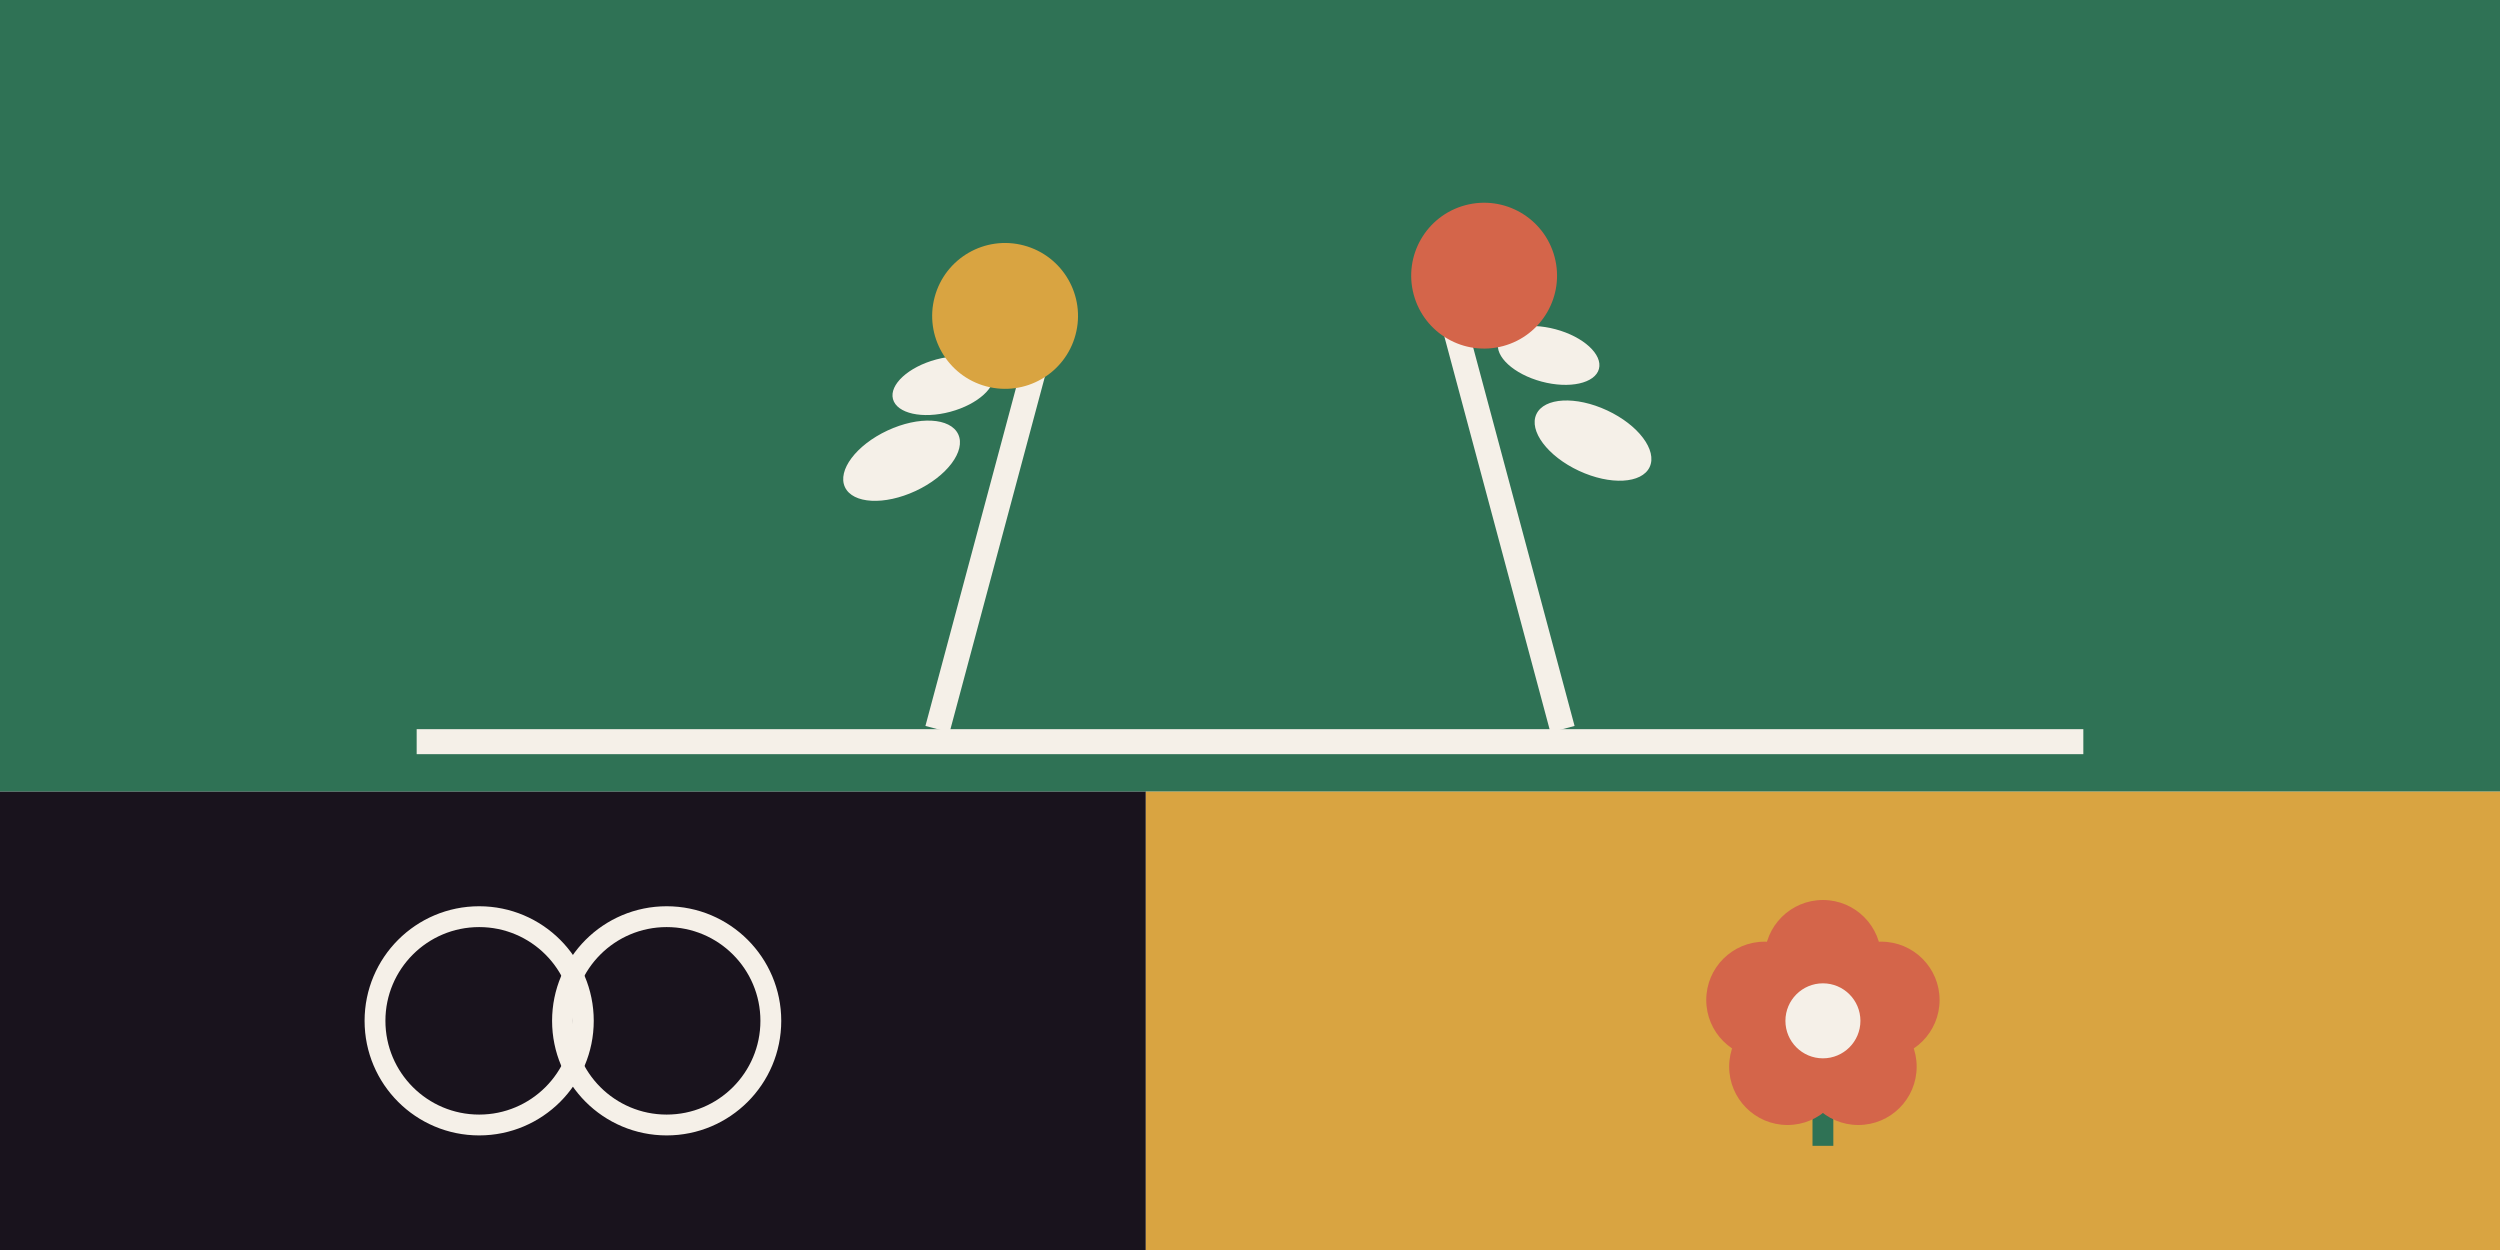
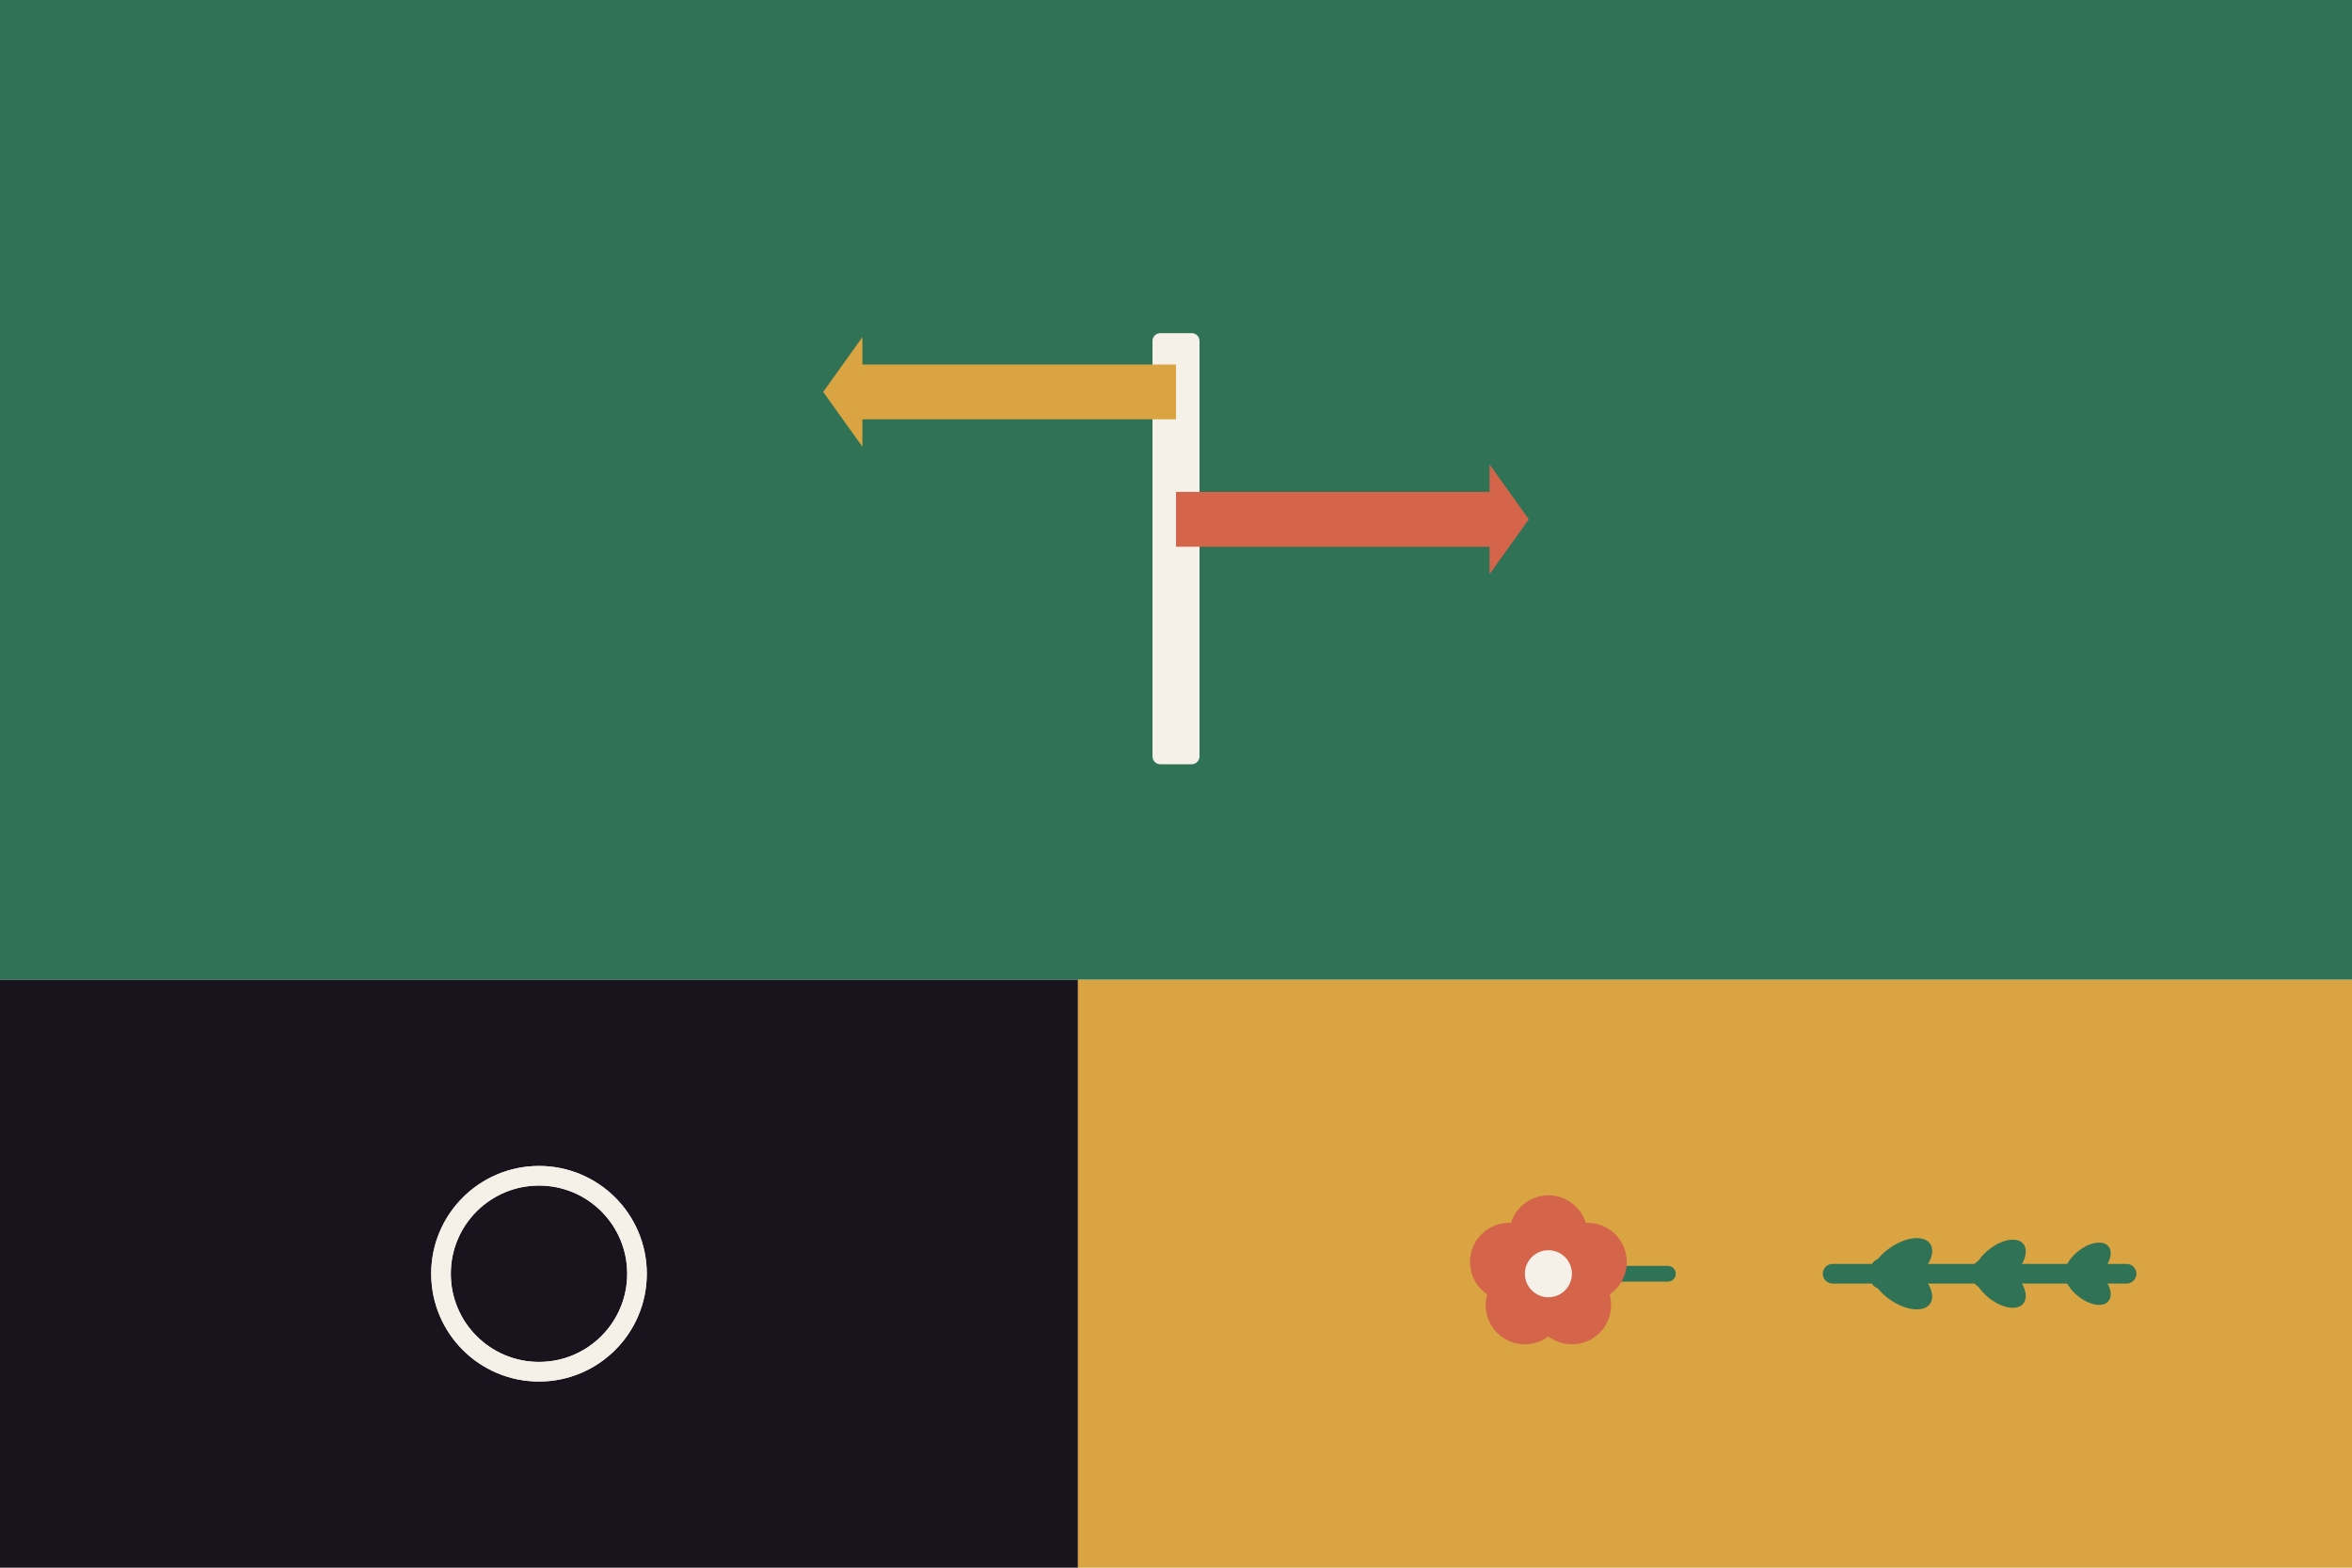
- <svg xmlns="http://www.w3.org/2000/svg" width="1200" height="600" viewBox="0 0 1200 600" fill="none">
-   <rect x="0" y="0" width="1200" height="380" fill="#2F7255" />
-   <g transform="translate(600, 350)">
-     <rect x="-400" y="0" width="800" height="12" fill="#F5F0E8" />
-     <g transform="translate(-150, 0)">
-       <rect x="-6" y="-180" width="12" height="180" fill="#F5F0E8" transform="rotate(15)" />
-       <g transform="rotate(15)">
-         <ellipse cx="-50" cy="-120" rx="30" ry="16" fill="#F5F0E8" transform="rotate(-40 -50 -120)" />
-         <ellipse cx="-40" cy="-160" rx="25" ry="13" fill="#F5F0E8" transform="rotate(-30 -40 -160)" />
-         <circle cx="-20" cy="-200" r="35" fill="#D9A441" />
-       </g>
+ <svg xmlns="http://www.w3.org/2000/svg" width="1200" height="800" viewBox="0 0 1200 800" fill="none">
+   <rect x="0" y="0" width="1200" height="500" fill="#2F7255" />
+   <g transform="translate(600, 250)">
+     <rect x="-12" y="-80" width="24" height="220" rx="4" fill="#F5F0E8" />
+     <g transform="translate(0, -50)">
+       <path d="M -180 0 L -160 -28 L -160 -14 L 0 -14 L 0 14 L -160 14 L -160 28 Z" fill="#D9A441" />
    </g>
-     <g transform="translate(150, 0)">
-       <rect x="-6" y="-200" width="12" height="200" fill="#F5F0E8" transform="rotate(-15)" />
-       <g transform="rotate(-15)">
-         <ellipse cx="50" cy="-130" rx="30" ry="16" fill="#F5F0E8" transform="rotate(40 50 -130)" />
-         <ellipse cx="40" cy="-175" rx="25" ry="13" fill="#F5F0E8" transform="rotate(30 40 -175)" />
-         <circle cx="20" cy="-220" r="35" fill="#D4654A" />
-       </g>
+     <g transform="translate(0, 15)">
+       <path d="M 180 0 L 160 -28 L 160 -14 L 0 -14 L 0 14 L 160 14 L 160 28 Z" fill="#D4654A" />
    </g>
  </g>
-   <rect x="0" y="380" width="550" height="220" fill="#19131D" />
-   <g transform="translate(275, 490)">
-     <circle cx="-45" cy="0" r="50" stroke="#F5F0E8" stroke-width="10" fill="none" />
-     <circle cx="45" cy="0" r="50" stroke="#F5F0E8" stroke-width="10" fill="none" />
+   <rect x="0" y="500" width="550" height="300" fill="#19131D" />
+   <g transform="translate(275, 650)">
+     <circle cx="0" cy="0" r="50" stroke="#F5F0E8" stroke-width="10" fill="none">
+       <animate attributeName="cx" values="-45;-65;-45" dur="3s" repeatCount="indefinite" calcMode="spline" keySplines="0.4 0 0.2 1; 0.4 0 0.2 1" />
+     </circle>
+     <circle cx="0" cy="0" r="50" stroke="#F5F0E8" stroke-width="10" fill="none">
+       <animate attributeName="cx" values="45;65;45" dur="3s" repeatCount="indefinite" calcMode="spline" keySplines="0.4 0 0.2 1; 0.4 0 0.2 1" />
+     </circle>
  </g>
-   <rect x="550" y="380" width="650" height="220" fill="#D9A441" />
-   <g transform="translate(875, 490)">
-     <rect x="-5" y="-20" width="10" height="80" fill="#2F7255" />
-     <circle cx="0" cy="-30" r="28" fill="#D4654A" />
-     <circle cx="28" cy="-10" r="28" fill="#D4654A" />
-     <circle cx="17" cy="22" r="28" fill="#D4654A" />
-     <circle cx="-17" cy="22" r="28" fill="#D4654A" />
-     <circle cx="-28" cy="-10" r="28" fill="#D4654A" />
-     <circle cx="0" cy="0" r="18" fill="#F5F0E8" />
+   <rect x="550" y="500" width="650" height="300" fill="#D9A441" />
+   <g transform="translate(840, 650)">
+     <g transform="translate(-50, 0)">
+       <rect x="25" y="-4" width="40" height="8" rx="4" fill="#2F7255" />
+       <circle cx="0" cy="-20" r="20" fill="#D4654A" />
+       <circle cx="20" cy="-6" r="20" fill="#D4654A" />
+       <circle cx="12" cy="16" r="20" fill="#D4654A" />
+       <circle cx="-12" cy="16" r="20" fill="#D4654A" />
+       <circle cx="-20" cy="-6" r="20" fill="#D4654A" />
+       <circle cx="0" cy="0" r="12" fill="#F5F0E8" />
+     </g>
+     <g transform="translate(40, 0)">
+       <rect x="50" y="-5" width="160" height="10" rx="5" fill="#2F7255" />
+       <ellipse cx="90" cy="-5" rx="18" ry="10" fill="#2F7255" transform="rotate(-35 90 -5)" />
+       <ellipse cx="90" cy="5" rx="18" ry="10" fill="#2F7255" transform="rotate(35 90 5)" />
+       <ellipse cx="140" cy="-5" rx="16" ry="9" fill="#2F7255" transform="rotate(-40 140 -5)" />
+       <ellipse cx="140" cy="5" rx="16" ry="9" fill="#2F7255" transform="rotate(40 140 5)" />
+       <ellipse cx="185" cy="-5" rx="14" ry="8" fill="#2F7255" transform="rotate(-40 185 -5)" />
+       <ellipse cx="185" cy="5" rx="14" ry="8" fill="#2F7255" transform="rotate(40 185 5)" />
+     </g>
  </g>
</svg>
